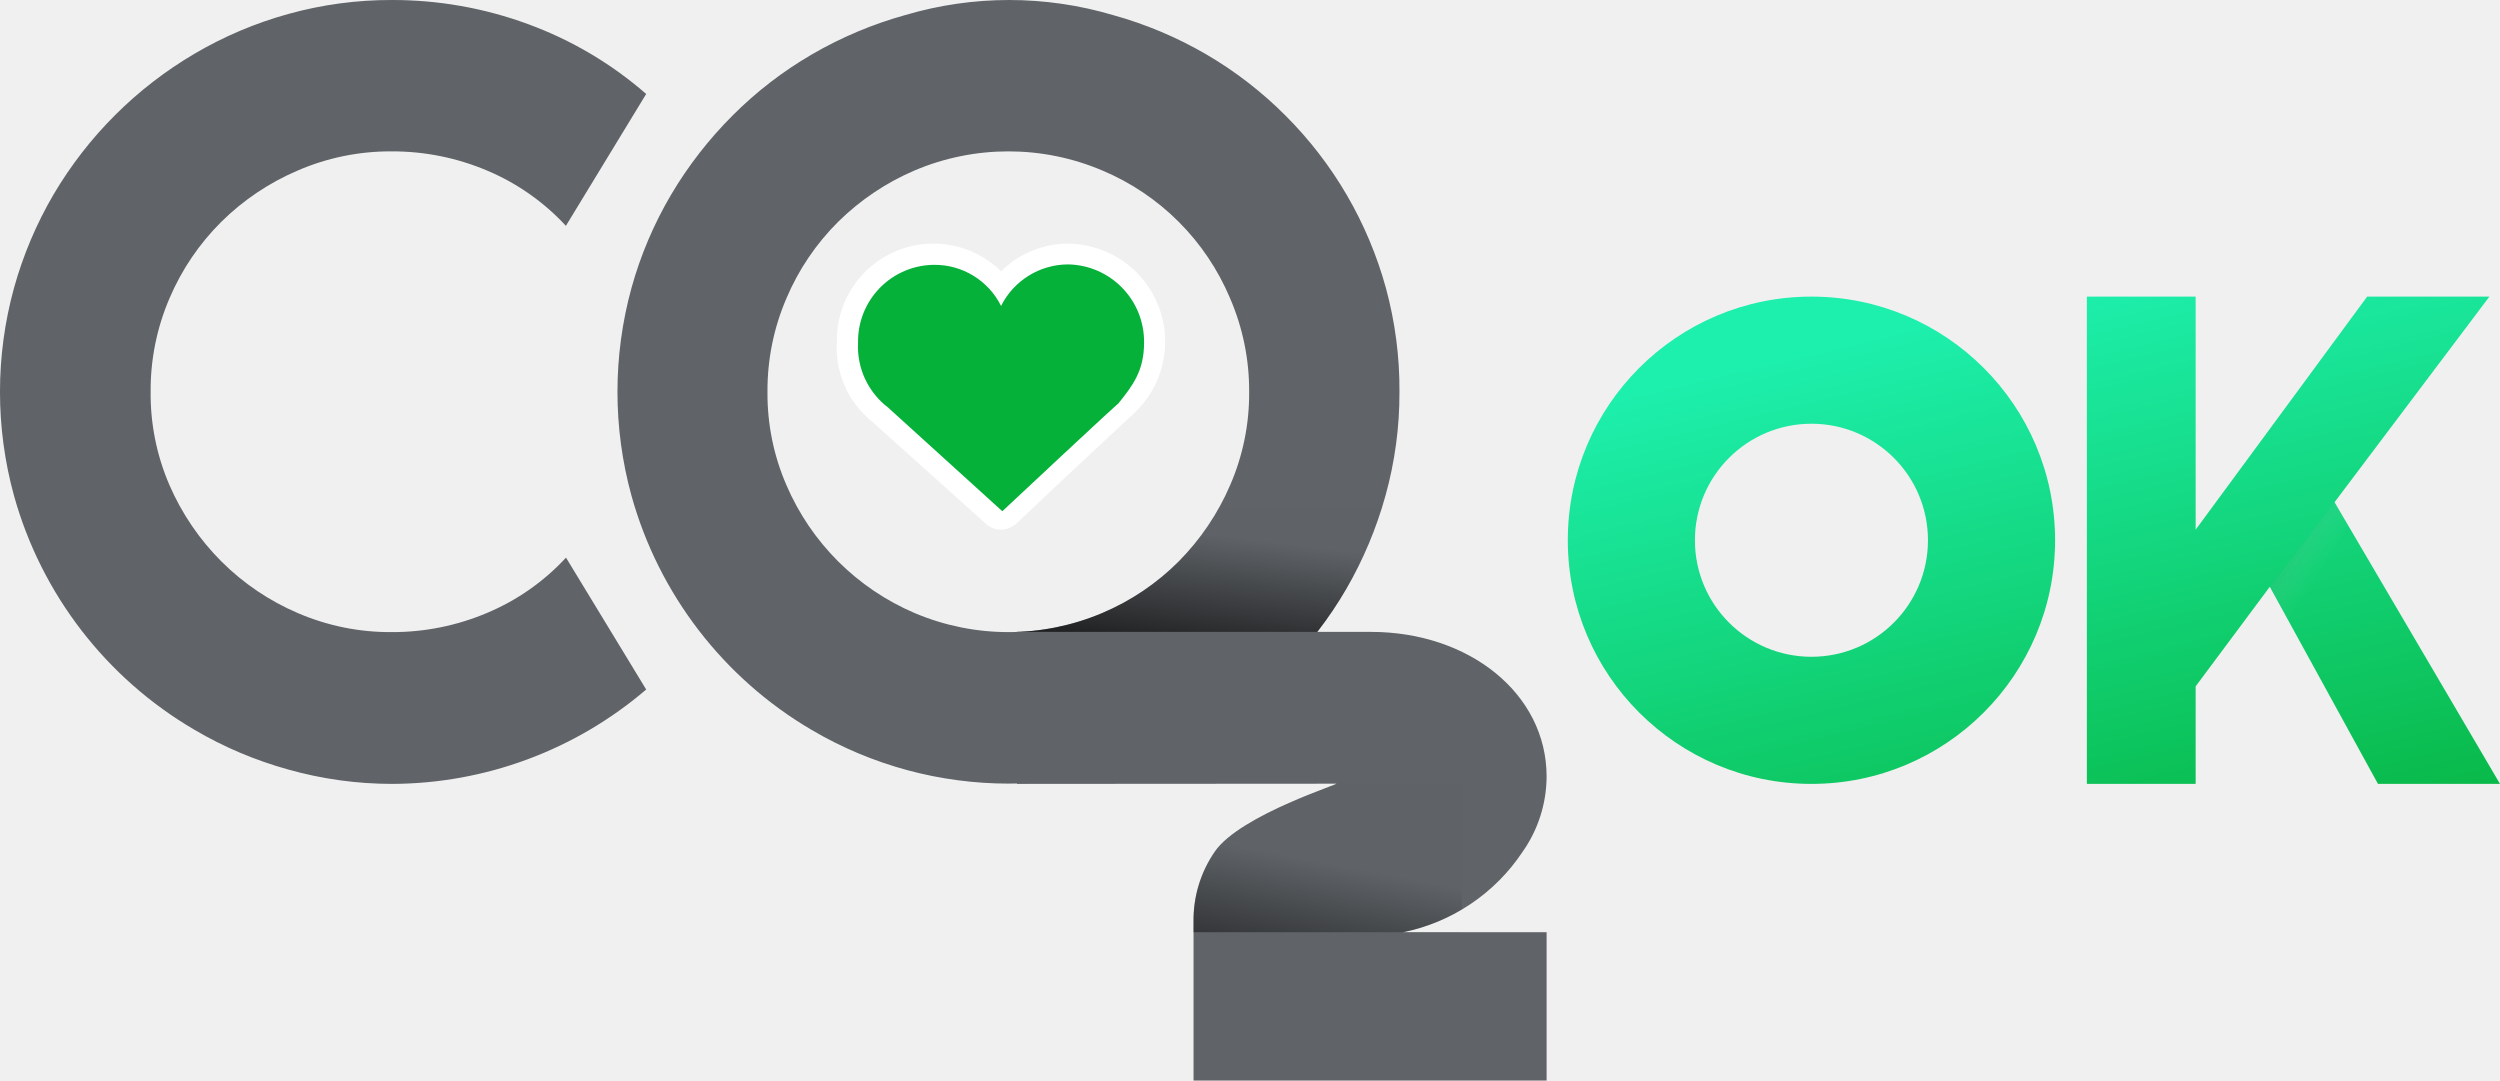
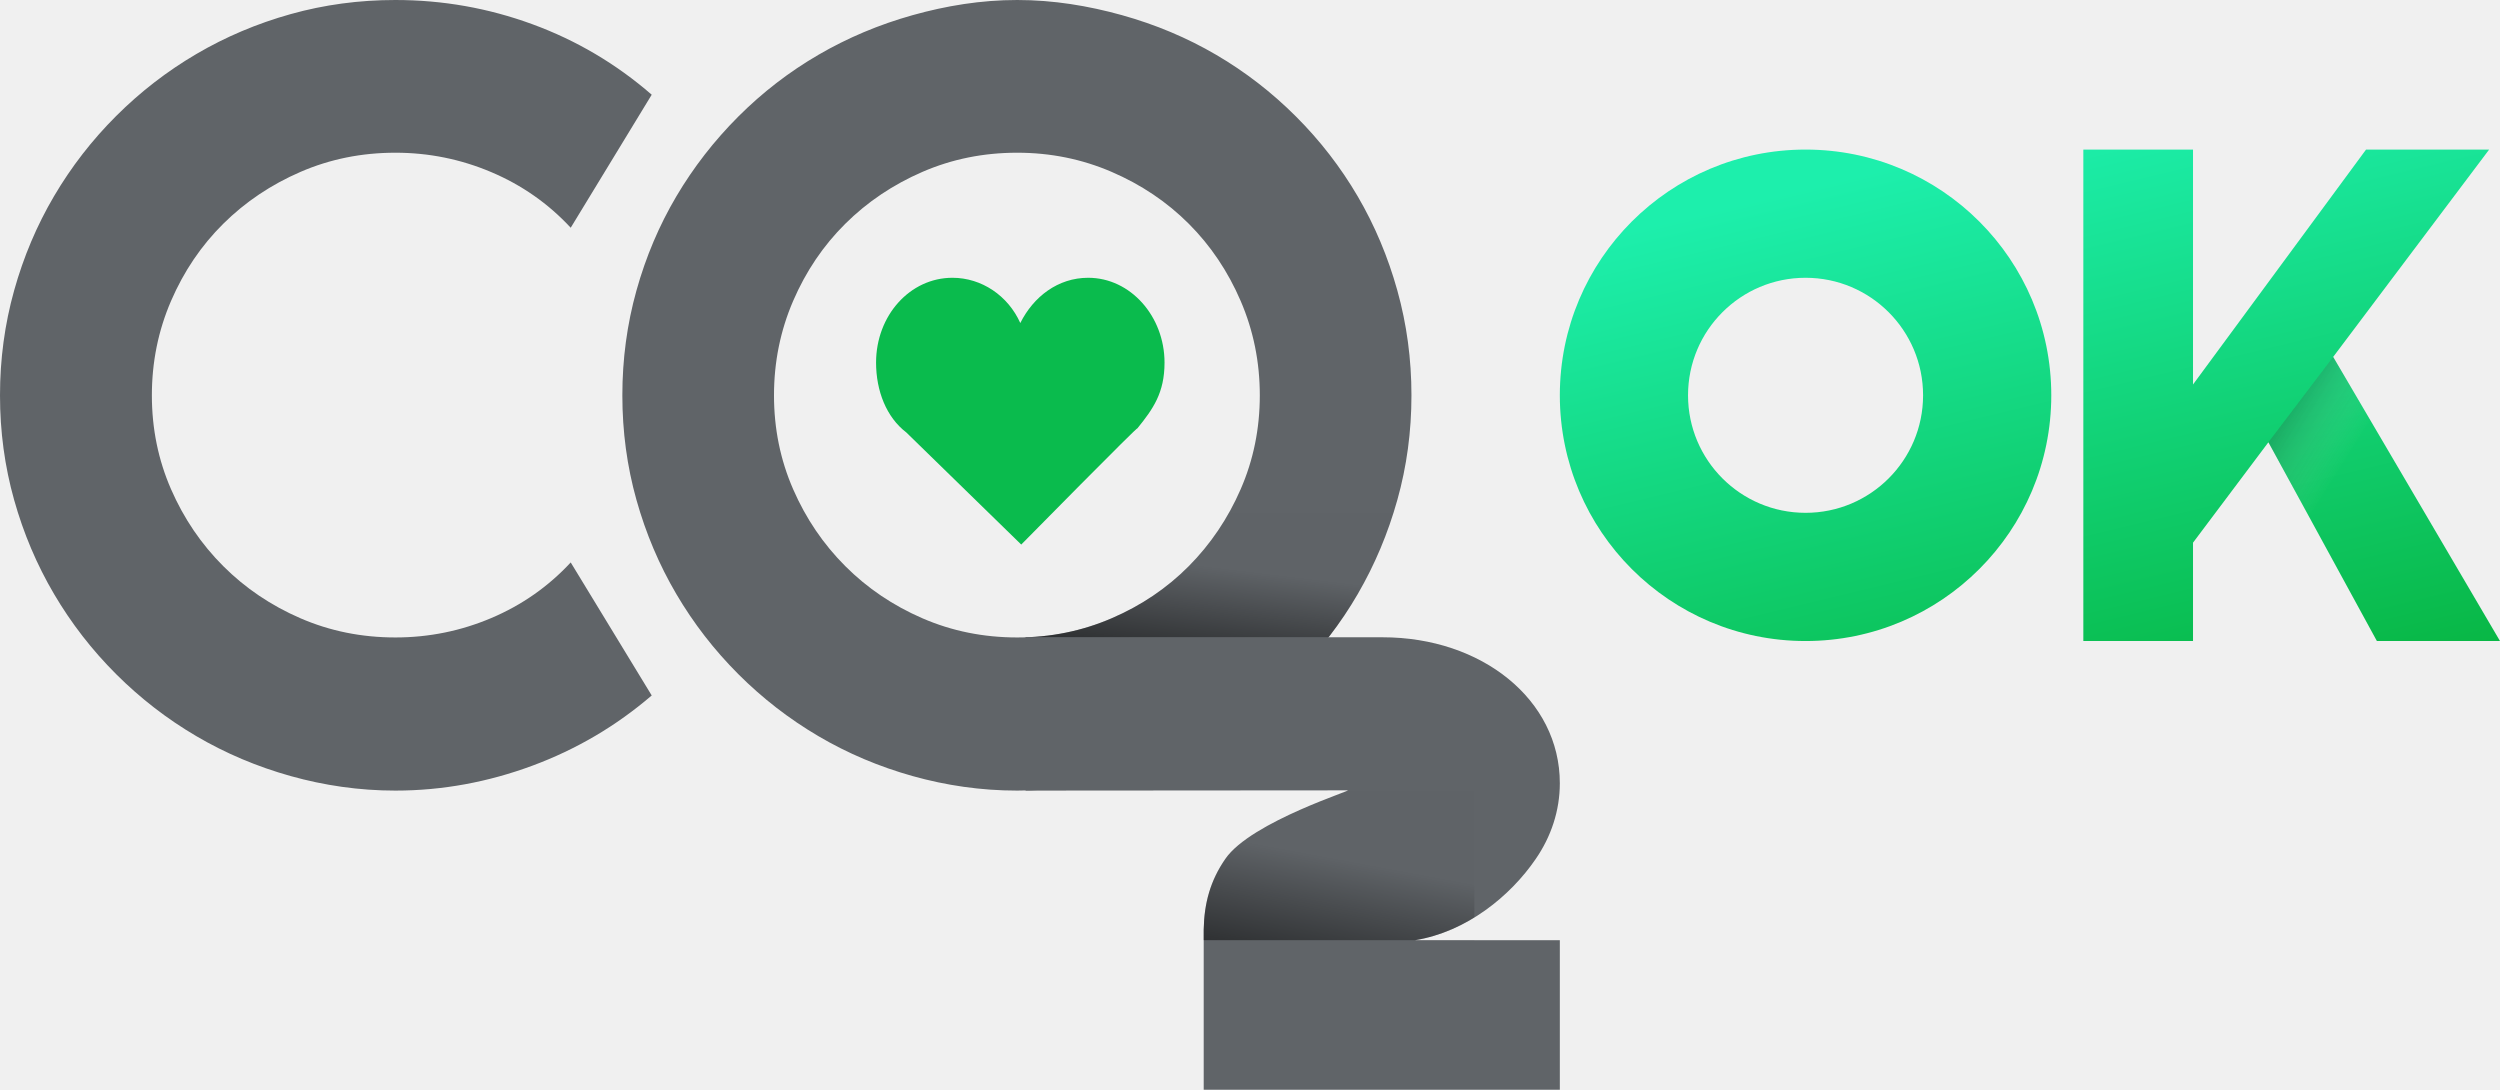
- <svg xmlns="http://www.w3.org/2000/svg" xmlns:xlink="http://www.w3.org/1999/xlink" viewBox="0 0 236 102">
-   <defs>
-     <mask id="mask" x="0" y="0" width="132.11" height="74" maskUnits="userSpaceOnUse">
-       <g id="mask0_outline" data-name="mask0 outline">
+ <svg xmlns="http://www.w3.org/2000/svg" xmlns:xlink="http://www.w3.org/1999/xlink" width="234" height="102" viewBox="0 0 234 102" version="1.1">
+   <g id="Canvas" transform="translate(149 359)">
+     <g id="Logo">
+       <g id="Typo">
        <g id="CO">
-           <path id="path0_fill" data-name="path0 fill" d="M61,65.09A37.06,37.06,0,0,1,37,74a36.18,36.18,0,0,1-9.8-1.36,36.76,36.76,0,0,1-8.83-3.74A37.14,37.14,0,0,1,1.32,46.79a37,37,0,0,1,0-19.6,37.06,37.06,0,0,1,3.74-8.84A37.52,37.52,0,0,1,18.38,5.06a36.76,36.76,0,0,1,8.83-3.74A36.16,36.16,0,0,1,37,0,37,37,0,0,1,49.83,2.27,35.59,35.59,0,0,1,61,8.87L53.42,21.32A21.42,21.42,0,0,0,46,16.11a22.84,22.84,0,0,0-9-1.82,22,22,0,0,0-8.88,1.8,23.26,23.26,0,0,0-7.23,4.85A22.81,22.81,0,0,0,16,28.16,22,22,0,0,0,14.22,37,21.67,21.67,0,0,0,16,45.8,23.37,23.37,0,0,0,20.9,53a23,23,0,0,0,7.23,4.88A22,22,0,0,0,37,59.67a22.84,22.84,0,0,0,9-1.82,21.42,21.42,0,0,0,7.43-5.21ZM132.11,37a36.09,36.09,0,0,1-1.32,9.79,37.43,37.43,0,0,1-3.71,8.82,36.68,36.68,0,0,1-5.77,7.49,37.4,37.4,0,0,1-7.48,5.8,36.67,36.67,0,0,1-37.22,0,37.19,37.19,0,0,1-17-22.11,37,37,0,0,1,0-19.6,36.51,36.51,0,0,1,3.74-8.81,37.63,37.63,0,0,1,5.8-7.47,36.44,36.44,0,0,1,7.5-5.78,37.59,37.59,0,0,1,8.81-3.71,34.53,34.53,0,0,1,19.6,0,37.24,37.24,0,0,1,8.81,3.71,36.59,36.59,0,0,1,7.48,5.78,36.76,36.76,0,0,1,9.48,16.28A36.4,36.4,0,0,1,132.11,37Zm-14.19,0a22,22,0,0,0-1.8-8.84,22.57,22.57,0,0,0-12.07-12.07,22.68,22.68,0,0,0-17.71,0,23.33,23.33,0,0,0-7.22,4.85,22.62,22.62,0,0,0-4.88,7.22A22,22,0,0,0,72.45,37a21.67,21.67,0,0,0,1.79,8.8,23,23,0,0,0,12.1,12.07,22.68,22.68,0,0,0,17.71,0A22.62,22.62,0,0,0,111.27,53a23.43,23.43,0,0,0,4.85-7.19A21.68,21.68,0,0,0,117.92,37Z" style="fill:#fff" />
+           <g id="CO">
+             <use xlink:href="#path0_fill" transform="translate(-149 -359)" fill="#606468" />
+           </g>
+           <mask id="mask0_outline" mask-type="alpha">
+             <g id="CO">
+               <use xlink:href="#path0_fill" transform="translate(-149 -359)" fill="#FFFFFF" />
+             </g>
+           </mask>
+           <g id="Shadow" mask="url(#mask0_outline)">
+             <use xlink:href="#path1_fill" transform="translate(-53 -311)" fill="url(#paint2_linear)" />
+           </g>
        </g>
-       </g>
-     </mask>
-     <linearGradient id="linear-gradient" x1="-817.53" y1="619.53" x2="-816.53" y2="619.53" gradientTransform="matrix(-16.63, 14.44, 44.54, 5.39, -41077.81, 8515.91)" gradientUnits="userSpaceOnUse">
-       <stop offset="0" stop-opacity="0.01" />
-       <stop offset="1" />
-     </linearGradient>
-     <mask id="mask-2" x="96" y="59.65" width="50" height="42.35" maskUnits="userSpaceOnUse">
-       <g id="mask1_outline" data-name="mask1 outline">
-         <g id="Mask-3" data-name="Mask">
-           <path id="path2_fill" data-name="path2 fill" d="M146,88v14H112.67V87a11.38,11.38,0,0,1,2-6.6c2.41-3.53,12.41-6.58,11.41-6.42L96,74V59.65h33.42c9.27,0,16.58,5.83,16.58,13.66a12.42,12.42,0,0,1-2.26,7.09A17.79,17.79,0,0,1,132.46,88Z" style="fill:#fff" />
-         </g>
-       </g>
-     </mask>
-     <linearGradient id="linear-gradient-2" x1="-824.23" y1="622.42" x2="-823.23" y2="622.42" gradientTransform="matrix(-12.94, 17.32, 34.64, 6.47, -32100.91, 10330.05)" xlink:href="#linear-gradient" />
-     <linearGradient id="linear-gradient-3" x1="-834.45" y1="593.92" x2="-833.45" y2="593.92" gradientTransform="matrix(78.1, 86.83, 166.11, -40.82, -33341.83, 96698.77)" gradientUnits="userSpaceOnUse">
-       <stop offset="0.39" stop-color="#1defac" />
-       <stop offset="1" stop-color="#05b139" />
-     </linearGradient>
-     <linearGradient id="linear-gradient-4" x1="-734.29" y1="615.44" x2="-733.29" y2="615.44" gradientTransform="matrix(6.74, 6.39, 5.2, -8.27, 1960.33, 9830.71)" gradientUnits="userSpaceOnUse">
-       <stop offset="0" />
-       <stop offset="1" stop-color="#fff" stop-opacity="0.01" />
-     </linearGradient>
-   </defs>
-   <g id="Layer_2" data-name="Layer 2">
-     <g id="Layer_1-2" data-name="Layer 1">
-       <g id="Canvas">
-         <g id="Group">
-           <g id="Logo">
-             <g id="Typo">
-               <g id="CO-2" data-name="CO">
-                 <g id="CO-3" data-name="CO">
-                   <path id="path0_fill-2" data-name="path0 fill" d="M61,65.09A37.06,37.06,0,0,1,37,74a36.18,36.18,0,0,1-9.8-1.36,36.76,36.76,0,0,1-8.83-3.74A37.14,37.14,0,0,1,1.32,46.79a37,37,0,0,1,0-19.6,37.06,37.06,0,0,1,3.74-8.84A37.52,37.52,0,0,1,18.38,5.06a36.76,36.76,0,0,1,8.83-3.74A36.16,36.16,0,0,1,37,0,37,37,0,0,1,49.83,2.27,35.59,35.59,0,0,1,61,8.87L53.42,21.32A21.42,21.42,0,0,0,46,16.11a22.84,22.84,0,0,0-9-1.82,22,22,0,0,0-8.88,1.8,23.26,23.26,0,0,0-7.23,4.85A22.81,22.81,0,0,0,16,28.16,22,22,0,0,0,14.22,37,21.67,21.67,0,0,0,16,45.8,23.37,23.37,0,0,0,20.9,53a23,23,0,0,0,7.23,4.88A22,22,0,0,0,37,59.67a22.84,22.84,0,0,0,9-1.82,21.42,21.42,0,0,0,7.43-5.21ZM132.11,37a36.09,36.09,0,0,1-1.32,9.79,37.43,37.43,0,0,1-3.71,8.82,36.68,36.68,0,0,1-5.77,7.49,37.4,37.4,0,0,1-7.48,5.8,36.67,36.67,0,0,1-37.22,0,37.19,37.19,0,0,1-17-22.11,37,37,0,0,1,0-19.6,36.51,36.51,0,0,1,3.74-8.81,37.63,37.63,0,0,1,5.8-7.47,36.44,36.44,0,0,1,7.5-5.78,37.59,37.59,0,0,1,8.81-3.71,34.53,34.53,0,0,1,19.6,0,37.24,37.24,0,0,1,8.81,3.71,36.59,36.59,0,0,1,7.48,5.78,36.76,36.76,0,0,1,9.48,16.28A36.4,36.4,0,0,1,132.11,37Zm-14.19,0a22,22,0,0,0-1.8-8.84,22.57,22.57,0,0,0-12.07-12.07,22.68,22.68,0,0,0-17.71,0,23.33,23.33,0,0,0-7.22,4.85,22.62,22.62,0,0,0-4.88,7.22A22,22,0,0,0,72.45,37a21.67,21.67,0,0,0,1.79,8.8,23,23,0,0,0,12.1,12.07,22.68,22.68,0,0,0,17.71,0A22.62,22.62,0,0,0,111.27,53a23.43,23.43,0,0,0,4.85-7.19A21.68,21.68,0,0,0,117.92,37Z" style="fill:#606468" />
-                 </g>
-                 <g style="mask:url(#mask)">
-                   <g id="Shadow">
-                     <path id="path1_fill" data-name="path1 fill" d="M96,48h36V59.67H96Z" style="fill:url(#linear-gradient)" />
-                   </g>
-                 </g>
-               </g>
-               <g id="_2" data-name="2">
-                 <g id="Mask-4" data-name="Mask">
-                   <path id="path2_fill-2" data-name="path2 fill" d="M146,88v14H112.67V87a11.38,11.38,0,0,1,2-6.6c2.41-3.53,12.41-6.58,11.41-6.42L96,74V59.65h33.42c9.27,0,16.58,5.83,16.58,13.66a12.42,12.42,0,0,1-2.26,7.09A17.79,17.79,0,0,1,132.46,88Z" style="fill:#606468" />
-                 </g>
-                 <g style="mask:url(#mask-2)">
-                   <g id="Rectangle">
-                     <path id="path3_fill" data-name="path3 fill" d="M110,74h28V88H110Z" style="fill:url(#linear-gradient-2)" />
-                   </g>
-                 </g>
-               </g>
+         <g id="2">
+           <g id="Mask">
+             <use xlink:href="#path2_fill" transform="translate(-53 -299.35)" fill="#606468" />
+           </g>
+           <mask id="mask1_outline" mask-type="alpha">
+             <g id="Mask">
+               <use xlink:href="#path2_fill" transform="translate(-53 -299.35)" fill="#FFFFFF" />
            </g>
-             <g id="OK">
-               <g id="Combined_Shape" data-name="Combined Shape">
-                 <path id="path4_fill" data-name="path4 fill" d="M171,74a23,23,0,1,1,23-23A23,23,0,0,1,171,74Zm0-12a11,11,0,1,0-11-11A11,11,0,0,0,171,62Zm26,12h10.27V64.79l7-9.4L224.48,74H236L220.38,47.41,235,28H223.46L207.27,50V28H197Z" style="fill:url(#linear-gradient-3)" />
-               </g>
-               <g id="Group-2" data-name="Group">
-                 <g id="K" style="opacity:0.294">
-                   <path id="path5_fill" data-name="path5 fill" d="M220.38,47.41,236,74H224.47L214.32,55.4Z" style="fill:url(#linear-gradient-4)" />
-                 </g>
-               </g>
-             </g>
-           </g>
-           <g id="Laag_22.1" data-name="Laag 22.1">
-             <g id="Group-3" data-name="Group">
-               <g id="Group-4" data-name="Group">
-                 <g id="Vector">
-                   <path id="path6_fill" data-name="path6 fill" d="M82.29,39.77l10.8,9.69A2.08,2.08,0,0,0,94.5,50a2.29,2.29,0,0,0,1.41-.54c4-3.81,10.1-9.48,10.8-10.13.12,0,.12-.11.24-.22A9.25,9.25,0,0,0,100.84,23a9,9,0,0,0-6.34,2.61A9.11,9.11,0,0,0,79,32.25,8.94,8.94,0,0,0,82.29,39.77Z" style="fill:#fff" />
-                 </g>
-               </g>
-               <g id="Vector-2" data-name="Vector">
-                 <path id="path7_fill" data-name="path7 fill" d="M108,32.36a7.3,7.3,0,0,0-7.16-7.4,7.1,7.1,0,0,0-6.34,3.92A7,7,0,0,0,88.16,25,7.23,7.23,0,0,0,81,32.36a7.22,7.22,0,0,0,2.82,6.1l10.8,9.8s11.27-10.56,10.92-10.13C106.94,36.39,108,35,108,32.36Z" style="fill:#05b139" />
-               </g>
-             </g>
+           </mask>
+           <g id="Rectangle" mask="url(#mask1_outline)">
+             <use xlink:href="#path3_fill" transform="translate(-39 -285)" fill="url(#paint5_linear)" />
          </g>
        </g>
      </g>
+       <g id="OK">
+         <g id="Combined Shape">
+           <use xlink:href="#path4_fill" transform="translate(-3 -345)" fill="url(#paint6_linear)" />
+         </g>
+         <g id="Group">
+           <g id="K" opacity="0.294">
+             <use xlink:href="#path5_fill" transform="translate(63.3244 -325.593)" fill="url(#paint7_linear)" />
+           </g>
+         </g>
+       </g>
+       <g id="XMLID 42">
+         <use xlink:href="#path6_fill" transform="translate(-67 -333)" fill="#0ABB4D" />
+       </g>
    </g>
  </g>
+   <defs>
+     <linearGradient id="paint2_linear" x1="0" y1="0" x2="1" y2="0" gradientUnits="userSpaceOnUse" gradientTransform="matrix(-16.6346 14.438 -44.5389 -5.39237 23.916 5.83499)">
+       <stop offset="0" stop-color="#000000" stop-opacity="0.01" />
+       <stop offset="1" />
+     </linearGradient>
+     <linearGradient id="paint5_linear" x1="0" y1="0" x2="1" y2="0" gradientUnits="userSpaceOnUse" gradientTransform="matrix(-12.938 17.3207 -34.6413 -6.46901 18.6013 7)">
+       <stop offset="0" stop-color="#000000" stop-opacity="0.01" />
+       <stop offset="1" />
+     </linearGradient>
+     <linearGradient id="paint6_linear" x1="0" y1="0" x2="1" y2="0" gradientUnits="userSpaceOnUse" gradientTransform="matrix(78.0977 86.832 -166.113 40.8238 9.90234 -34.6328)">
+       <stop offset="0.391" stop-color="#1DEFAC" />
+       <stop offset="1" stop-color="#05B139" />
+     </linearGradient>
+     <linearGradient id="paint7_linear" x1="0" y1="0" x2="1" y2="0" gradientUnits="userSpaceOnUse" gradientTransform="matrix(6.74072 6.38525 -5.20458 8.26987 -0.821966 5.54148)">
+       <stop offset="0" />
+       <stop offset="1" stop-color="#FFFFFF" stop-opacity="0.01" />
+     </linearGradient>
+     <path id="path0_fill" fill-rule="evenodd" d="M 61 65.095C 57.675 67.95 53.951 70.142 49.828 71.669C 45.704 73.196 41.431 74 37.009 74C 33.617 74 30.35 73.52 27.208 72.64C 24.066 71.76 21.123 70.515 18.38 68.905C 15.636 67.294 13.134 65.36 10.873 63.102C 8.612 60.845 6.675 58.346 5.063 55.607C 3.45 52.868 2.203 49.929 1.322 46.791C 0.441 43.654 0 40.392 0 37.005C 0 33.618 0.441 30.348 1.322 27.193C 2.203 24.039 3.45 21.092 5.063 18.353C 6.675 15.614 8.612 13.115 10.873 10.857C 13.134 8.6 15.636 6.666 18.38 5.055C 21.123 3.445 24.066 2.2 27.208 1.32C 30.35 0.44 33.617 0 37.009 0C 41.431 0 45.704 0.755 49.828 2.266C 53.951 3.777 57.675 5.977 61 8.865L 53.419 21.316C 51.324 19.059 48.847 17.324 45.987 16.112C 43.127 14.9 40.135 14.294 37.009 14.294C 33.85 14.294 30.891 14.892 28.131 16.087C 25.371 17.282 22.96 18.901 20.899 20.943C 18.837 22.985 17.208 25.392 16.011 28.165C 14.814 30.937 14.215 33.884 14.215 37.005C 14.215 40.126 14.814 43.056 16.011 45.795C 17.208 48.535 18.837 50.934 20.899 52.992C 22.96 55.051 25.371 56.678 28.131 57.873C 30.891 59.068 33.85 59.666 37.009 59.666C 40.135 59.666 43.127 59.06 45.987 57.848C 48.847 56.636 51.324 54.901 53.419 52.644L 61 65.095ZM 132.112 37.005C 132.112 40.392 131.672 43.654 130.792 46.791C 129.913 49.929 128.676 52.868 127.082 55.607C 125.488 58.346 123.563 60.845 121.305 63.102C 119.047 65.36 116.557 67.294 113.834 68.905C 111.111 70.515 108.173 71.76 105.019 72.64C 101.864 73.52 98.594 74 95.207 74C 91.82 74 88.558 73.52 85.42 72.64C 82.283 71.76 79.344 70.515 76.605 68.905C 73.866 67.294 71.367 65.36 69.109 63.102C 66.852 60.845 64.918 58.346 63.307 55.607C 61.697 52.868 60.452 49.929 59.572 46.791C 58.692 43.654 58.252 40.392 58.252 37.005C 58.252 33.618 58.692 30.348 59.572 27.193C 60.452 24.039 61.697 21.101 63.307 18.378C 64.918 15.655 66.852 13.165 69.109 10.907C 71.367 8.649 73.866 6.724 76.605 5.13C 79.344 3.536 82.283 2.299 85.42 1.419C 88.558 0.54 91.82 0 95.207 0C 98.594 0 101.864 0.54 105.019 1.419C 108.173 2.299 111.111 3.536 113.834 5.13C 116.557 6.724 119.047 8.649 121.305 10.907C 123.563 13.165 125.488 15.655 127.082 18.378C 128.676 21.101 129.913 24.039 130.792 27.193C 131.672 30.348 132.112 33.618 132.112 37.005ZM 117.918 37.005C 117.918 33.884 117.32 30.937 116.125 28.165C 114.93 25.392 113.311 22.985 111.269 20.943C 109.227 18.901 106.82 17.282 104.047 16.087C 101.275 14.892 98.328 14.294 95.207 14.294C 92.053 14.294 89.098 14.892 86.342 16.087C 83.586 17.282 81.179 18.901 79.12 20.943C 77.061 22.985 75.435 25.392 74.239 28.165C 73.044 30.937 72.446 33.884 72.446 37.005C 72.446 40.126 73.044 43.056 74.239 45.795C 75.435 48.535 77.061 50.934 79.12 52.992C 81.179 55.051 83.586 56.678 86.342 57.873C 89.098 59.068 92.053 59.666 95.207 59.666C 98.328 59.666 101.275 59.068 104.047 57.873C 106.82 56.678 109.227 55.051 111.269 52.992C 113.311 50.934 114.93 48.535 116.125 45.795C 117.32 43.056 117.918 40.126 117.918 37.005Z" />
+     <path id="path1_fill" fill-rule="evenodd" d="M 0 0L 36 0L 36 11.67L 0 11.67L 0 0Z" />
+     <path id="path2_fill" fill-rule="evenodd" d="M 50 28.35L 50 42.35L 16.667 42.35L 16.667 27.35C 16.714 24.874 17.296 22.763 18.686 20.749C 21.096 17.221 31.098 14.167 30.101 14.327L 0 14.35L 0 0L 33.417 0C 42.691 0 50 5.831 50 13.66C 50 16.236 49.181 18.664 47.744 20.749C 45.369 24.227 41.284 27.558 36.462 28.35L 50 28.35Z" />
+     <path id="path3_fill" fill-rule="evenodd" d="M 0 0L 28 0L 28 14L 0 14L 0 0Z" />
+     <path id="path4_fill" fill-rule="evenodd" d="M 23 46C 10.297 46 0 35.703 0 23C 0 10.297 10.297 0 23 0C 35.703 0 46 10.297 46 23C 46 35.703 35.703 46 23 46ZM 23 34C 29.075 34 34 29.075 34 23C 34 16.925 29.075 12 23 12C 16.925 12 12 16.925 12 23C 12 29.075 16.925 34 23 34ZM 49 46L 59.266 46L 59.266 36.794L 66.324 27.395L 76.477 46L 88 46L 72.384 19.407L 86.984 0L 75.462 0L 59.266 21.989L 59.266 0L 49 0L 49 46Z" />
+     <path id="path5_fill" fill-rule="evenodd" d="M 6.059 0L 21.676 26.593L 10.153 26.593L 0 7.987L 6.059 0Z" />
+     <path id="path6_fill" d="M 27 7.941C 27 3.618 23.823 0 19.853 0C 17.029 0 14.735 1.765 13.5 4.235C 12.353 1.676 9.882 0 7.147 0C 3.176 0 2.69273e-06 3.529 2.69273e-06 7.941C 2.69273e-06 10.588 0.971 13.059 2.824 14.471L 13.588 24.971C 13.588 24.971 24.794 13.588 24.441 14.118C 25.941 12.265 27 10.765 27 7.941Z" />
+   </defs>
</svg>
